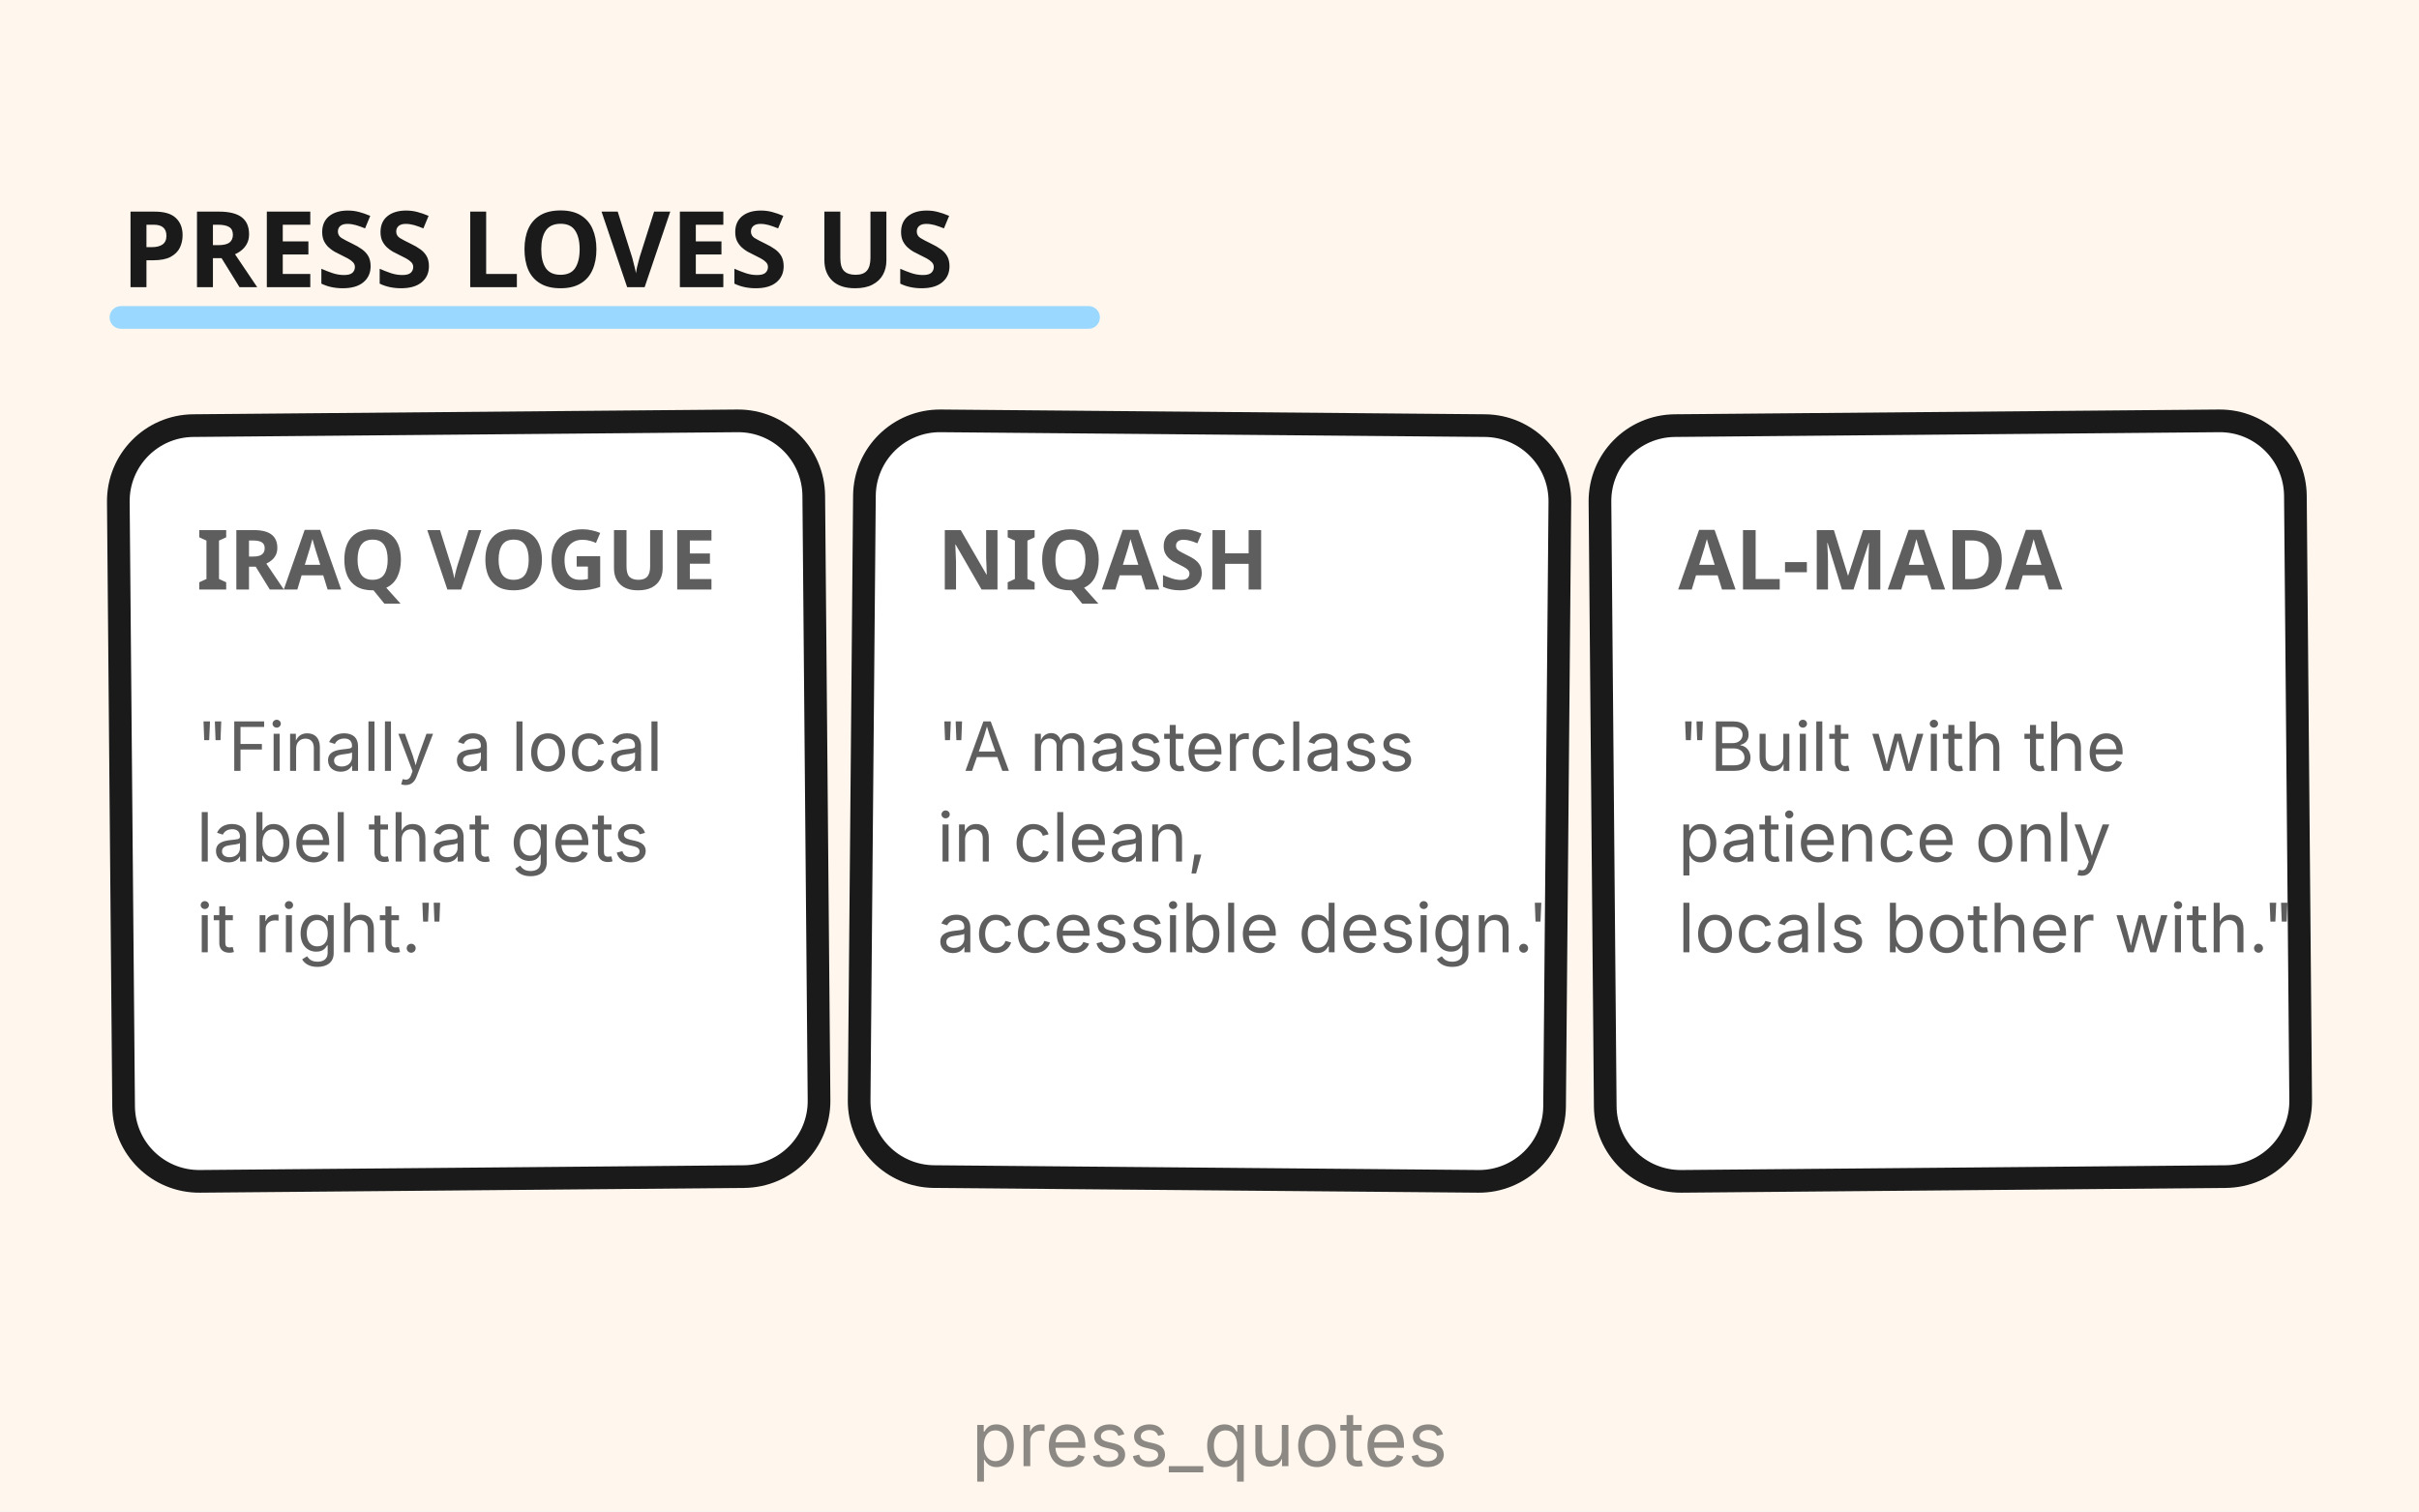
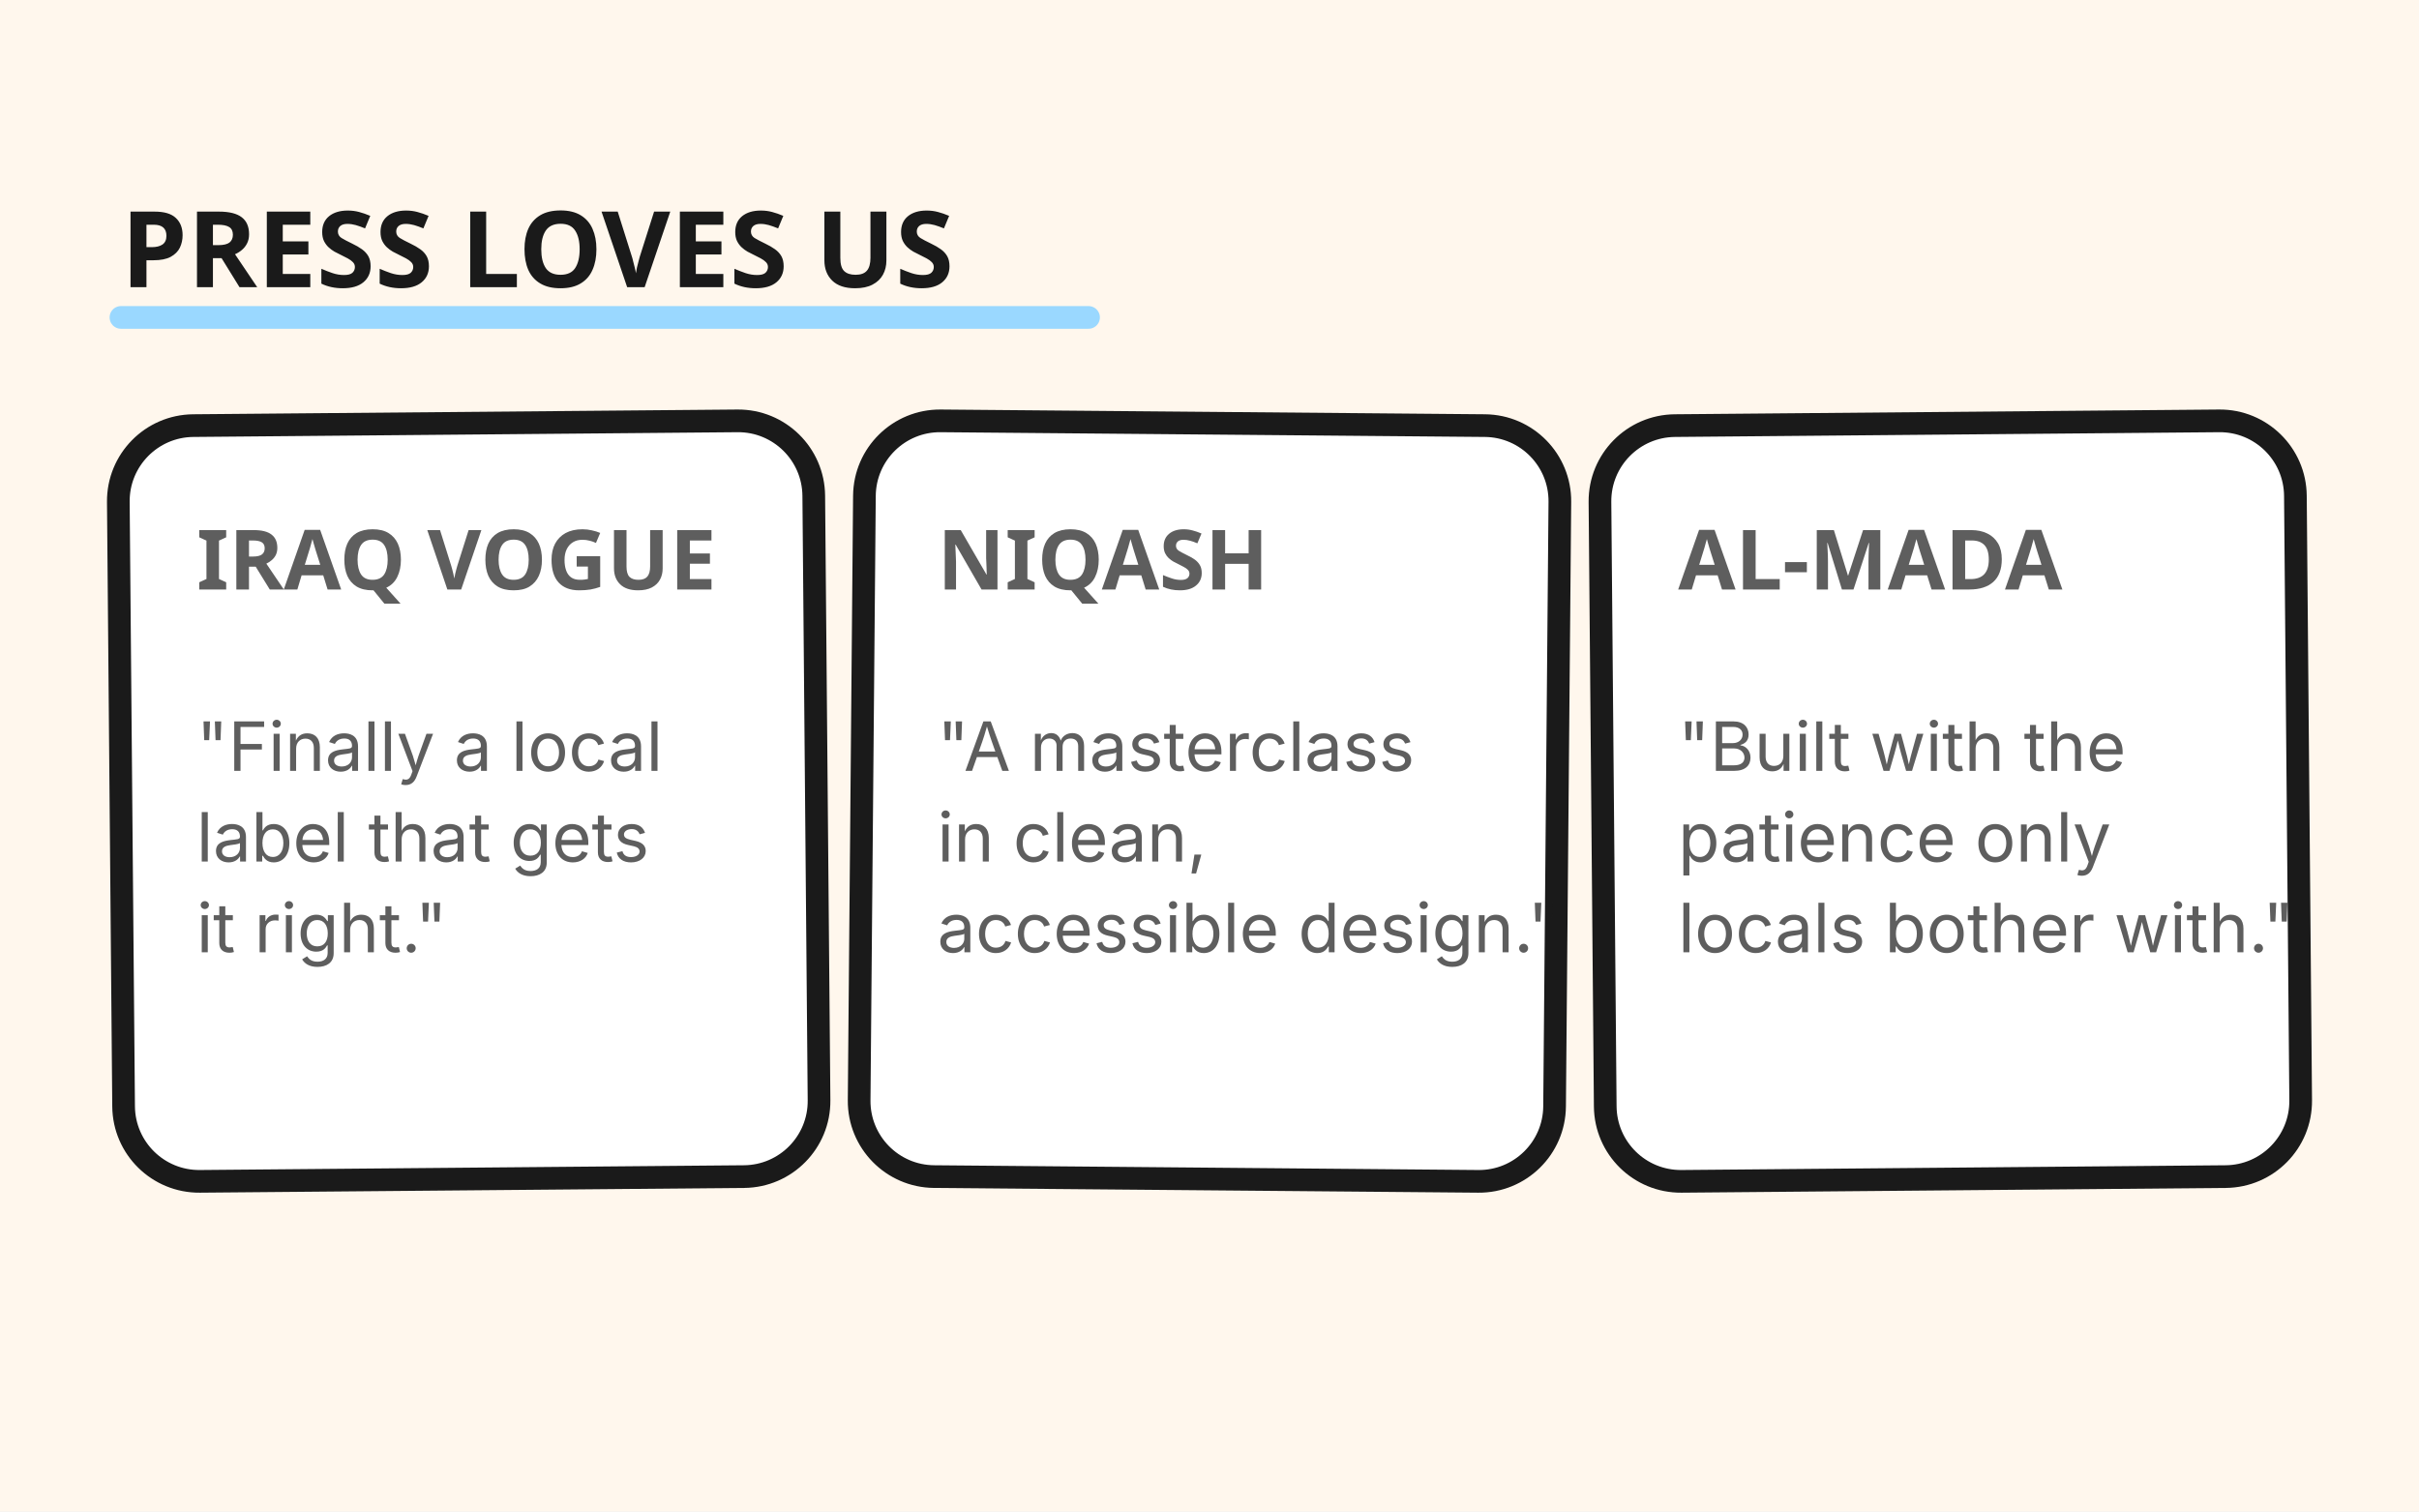
<svg xmlns="http://www.w3.org/2000/svg" viewBox="0 0 320 200" width="320" height="200">
  <rect width="320" height="200" fill="#fff7ed" />
  <g transform="translate(16 24)">
    <text x="0" y="14" font-family="Impact, sans-serif" font-weight="900" font-size="14" fill="#1a1a1a">PRESS LOVES US</text>
    <line x1="0" y1="18" x2="128" y2="18" stroke="#9ad8ff" stroke-width="3" stroke-linecap="round" />
    <g transform="translate(0 32)">
      <rect width="92" height="100" rx="10" fill="#fff" stroke="#1a1a1a" stroke-width="3" transform="rotate(-0.5 46 50)" />
      <text x="10" y="22" font-family="Impact, sans-serif" font-weight="900" font-size="11" fill="#1a1a1a" opacity="0.7">IRAQ VOGUE</text>
      <text x="10" y="46" font-family="Inter, sans-serif" font-size="9" fill="#1a1a1a" opacity="0.7">"Finally a local</text>
      <text x="10" y="58" font-family="Inter, sans-serif" font-size="9" fill="#1a1a1a" opacity="0.7">label that gets</text>
      <text x="10" y="70" font-family="Inter, sans-serif" font-size="9" fill="#1a1a1a" opacity="0.7">it right."</text>
    </g>
    <g transform="translate(98 32)">
      <rect width="92" height="100" rx="10" fill="#fff" stroke="#1a1a1a" stroke-width="3" transform="rotate(0.5 46 50)" />
      <text x="10" y="22" font-family="Impact, sans-serif" font-weight="900" font-size="11" fill="#1a1a1a" opacity="0.7">NIQASH</text>
      <text x="10" y="46" font-family="Inter, sans-serif" font-size="9" fill="#1a1a1a" opacity="0.7">"A masterclass</text>
      <text x="10" y="58" font-family="Inter, sans-serif" font-size="9" fill="#1a1a1a" opacity="0.7">in clean,</text>
      <text x="10" y="70" font-family="Inter, sans-serif" font-size="9" fill="#1a1a1a" opacity="0.7">accessible design."</text>
    </g>
    <g transform="translate(196 32)">
      <rect width="92" height="100" rx="10" fill="#fff" stroke="#1a1a1a" stroke-width="3" transform="rotate(-0.5 46 50)" />
      <text x="10" y="22" font-family="Impact, sans-serif" font-weight="900" font-size="11" fill="#1a1a1a" opacity="0.7">AL-MADA</text>
      <text x="10" y="46" font-family="Inter, sans-serif" font-size="9" fill="#1a1a1a" opacity="0.7">"Built with the</text>
      <text x="10" y="58" font-family="Inter, sans-serif" font-size="9" fill="#1a1a1a" opacity="0.7">patience only</text>
      <text x="10" y="70" font-family="Inter, sans-serif" font-size="9" fill="#1a1a1a" opacity="0.7">locals bother with."</text>
    </g>
  </g>
-   <text x="160" y="194" text-anchor="middle" font-family="Inter, sans-serif" font-size="10" fill="#1a1a1a" opacity="0.5">press_quotes</text>
</svg>
